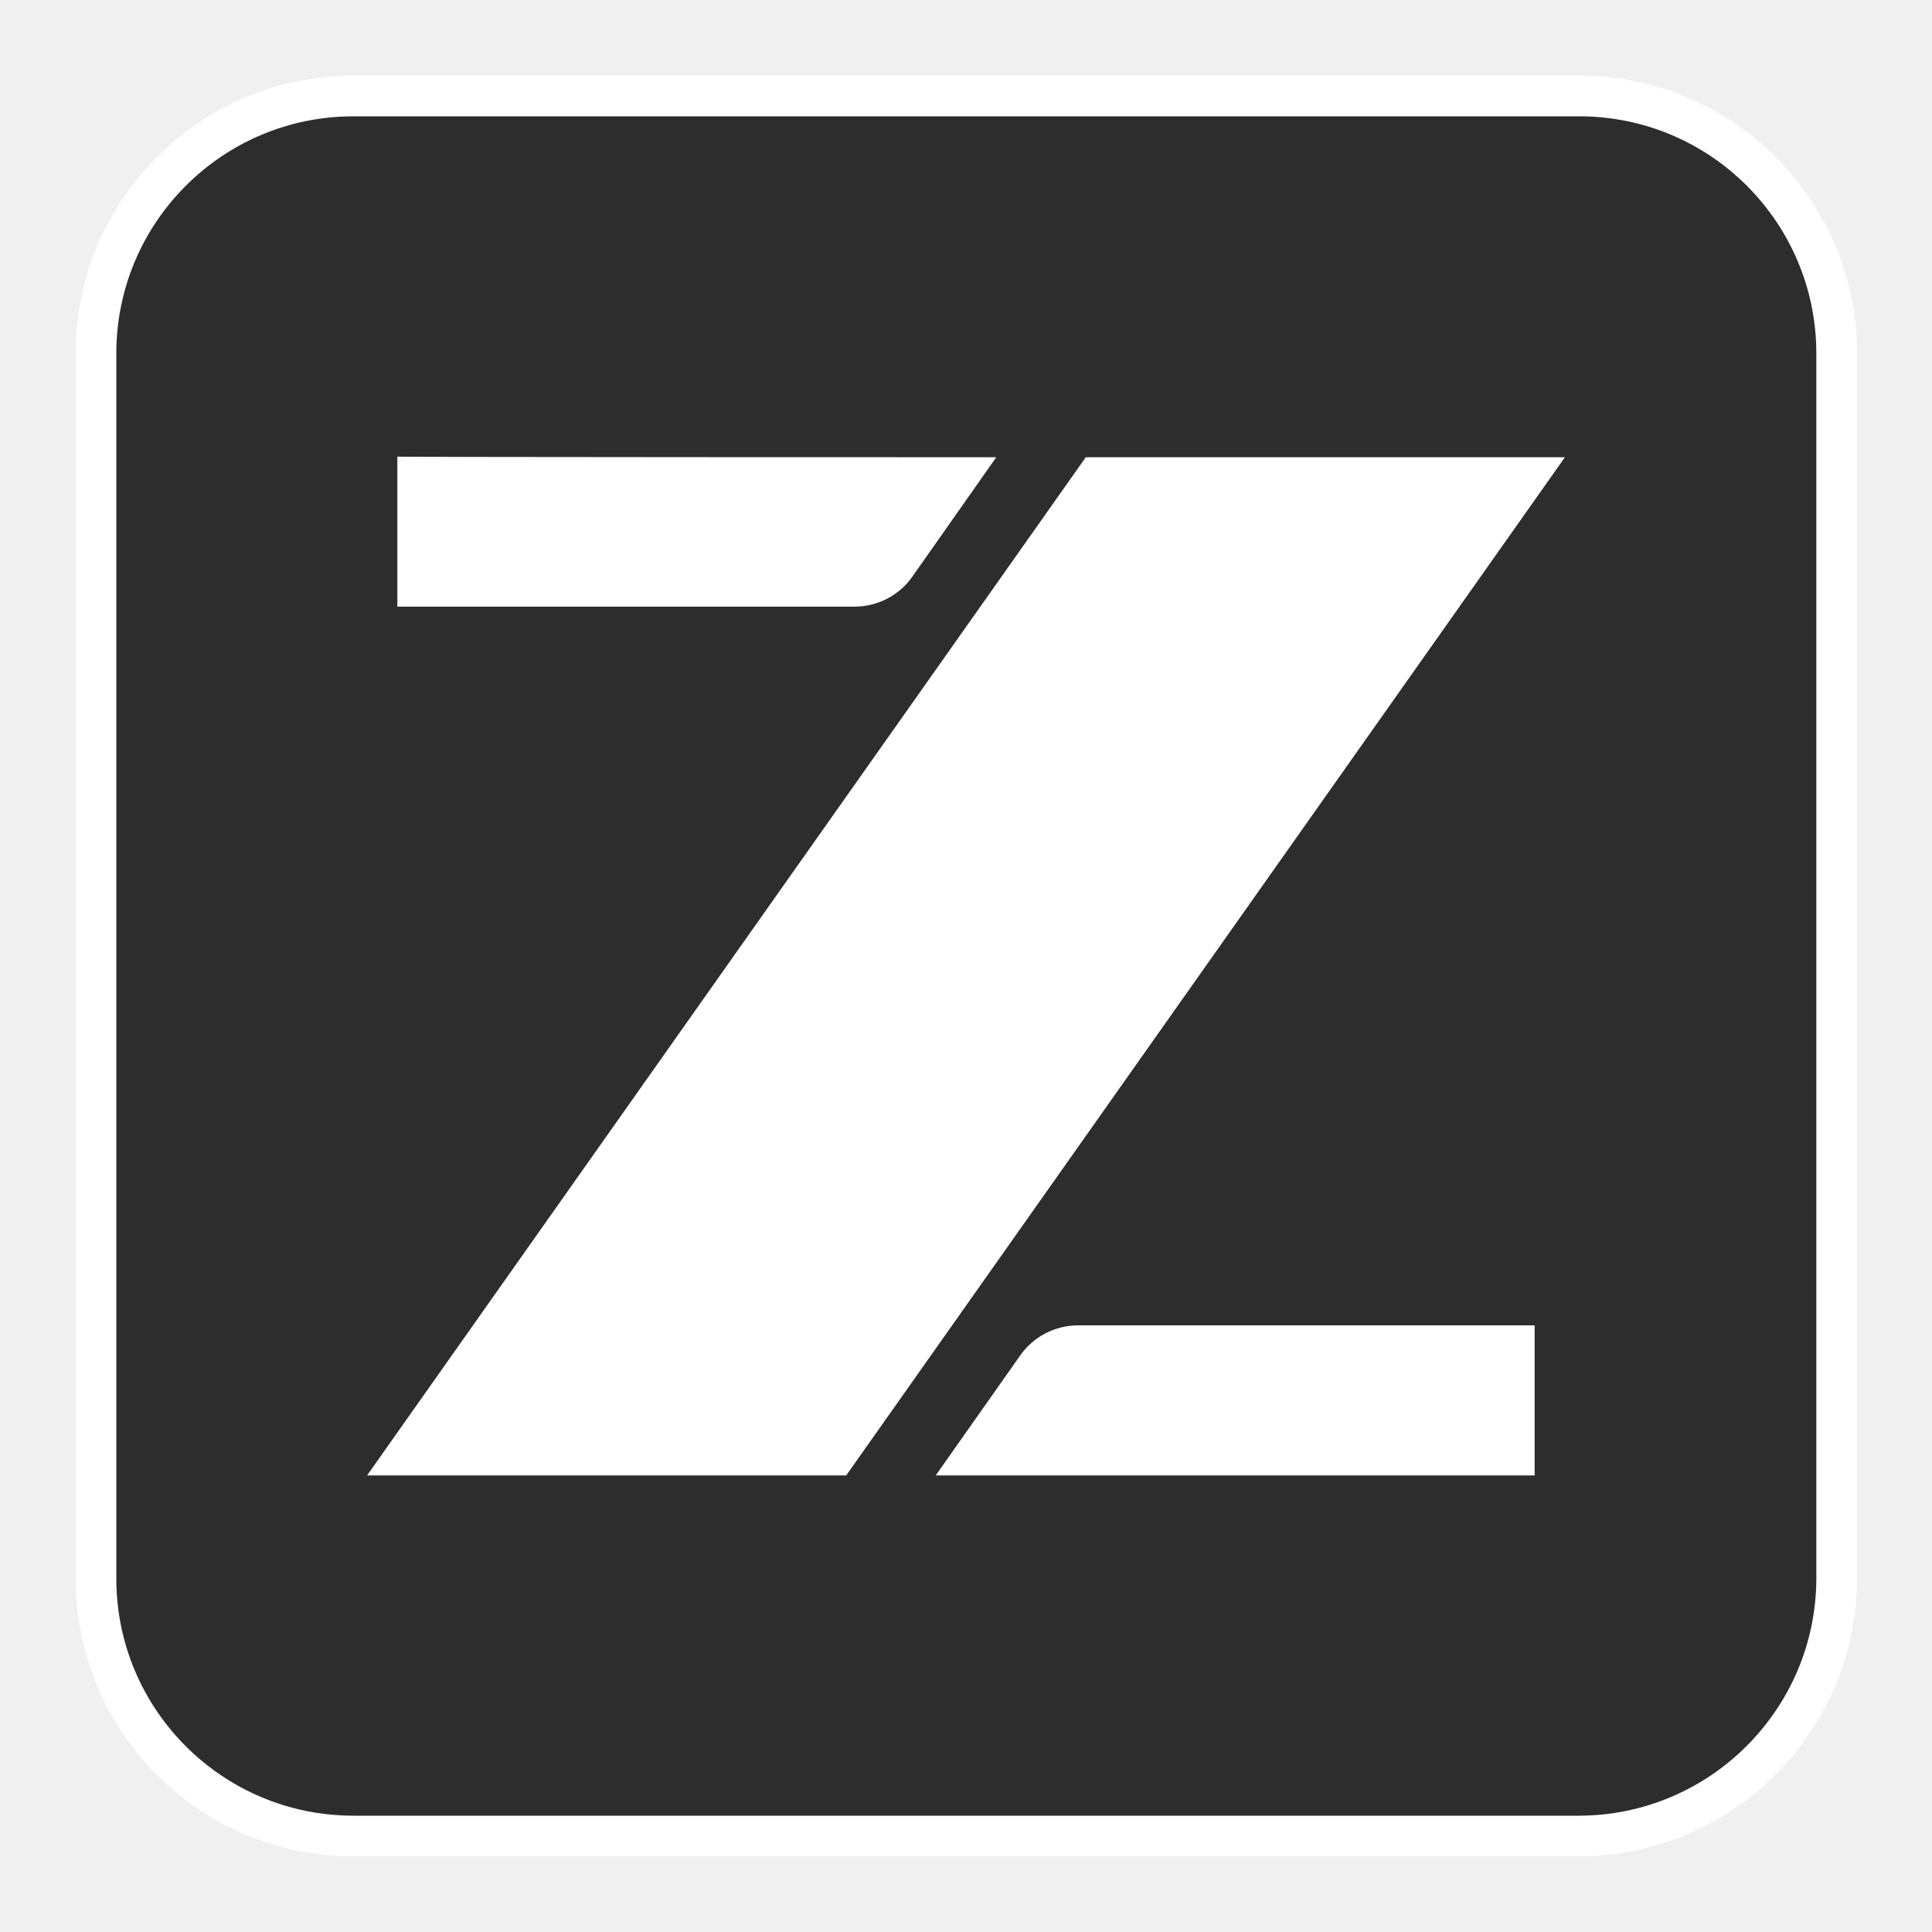
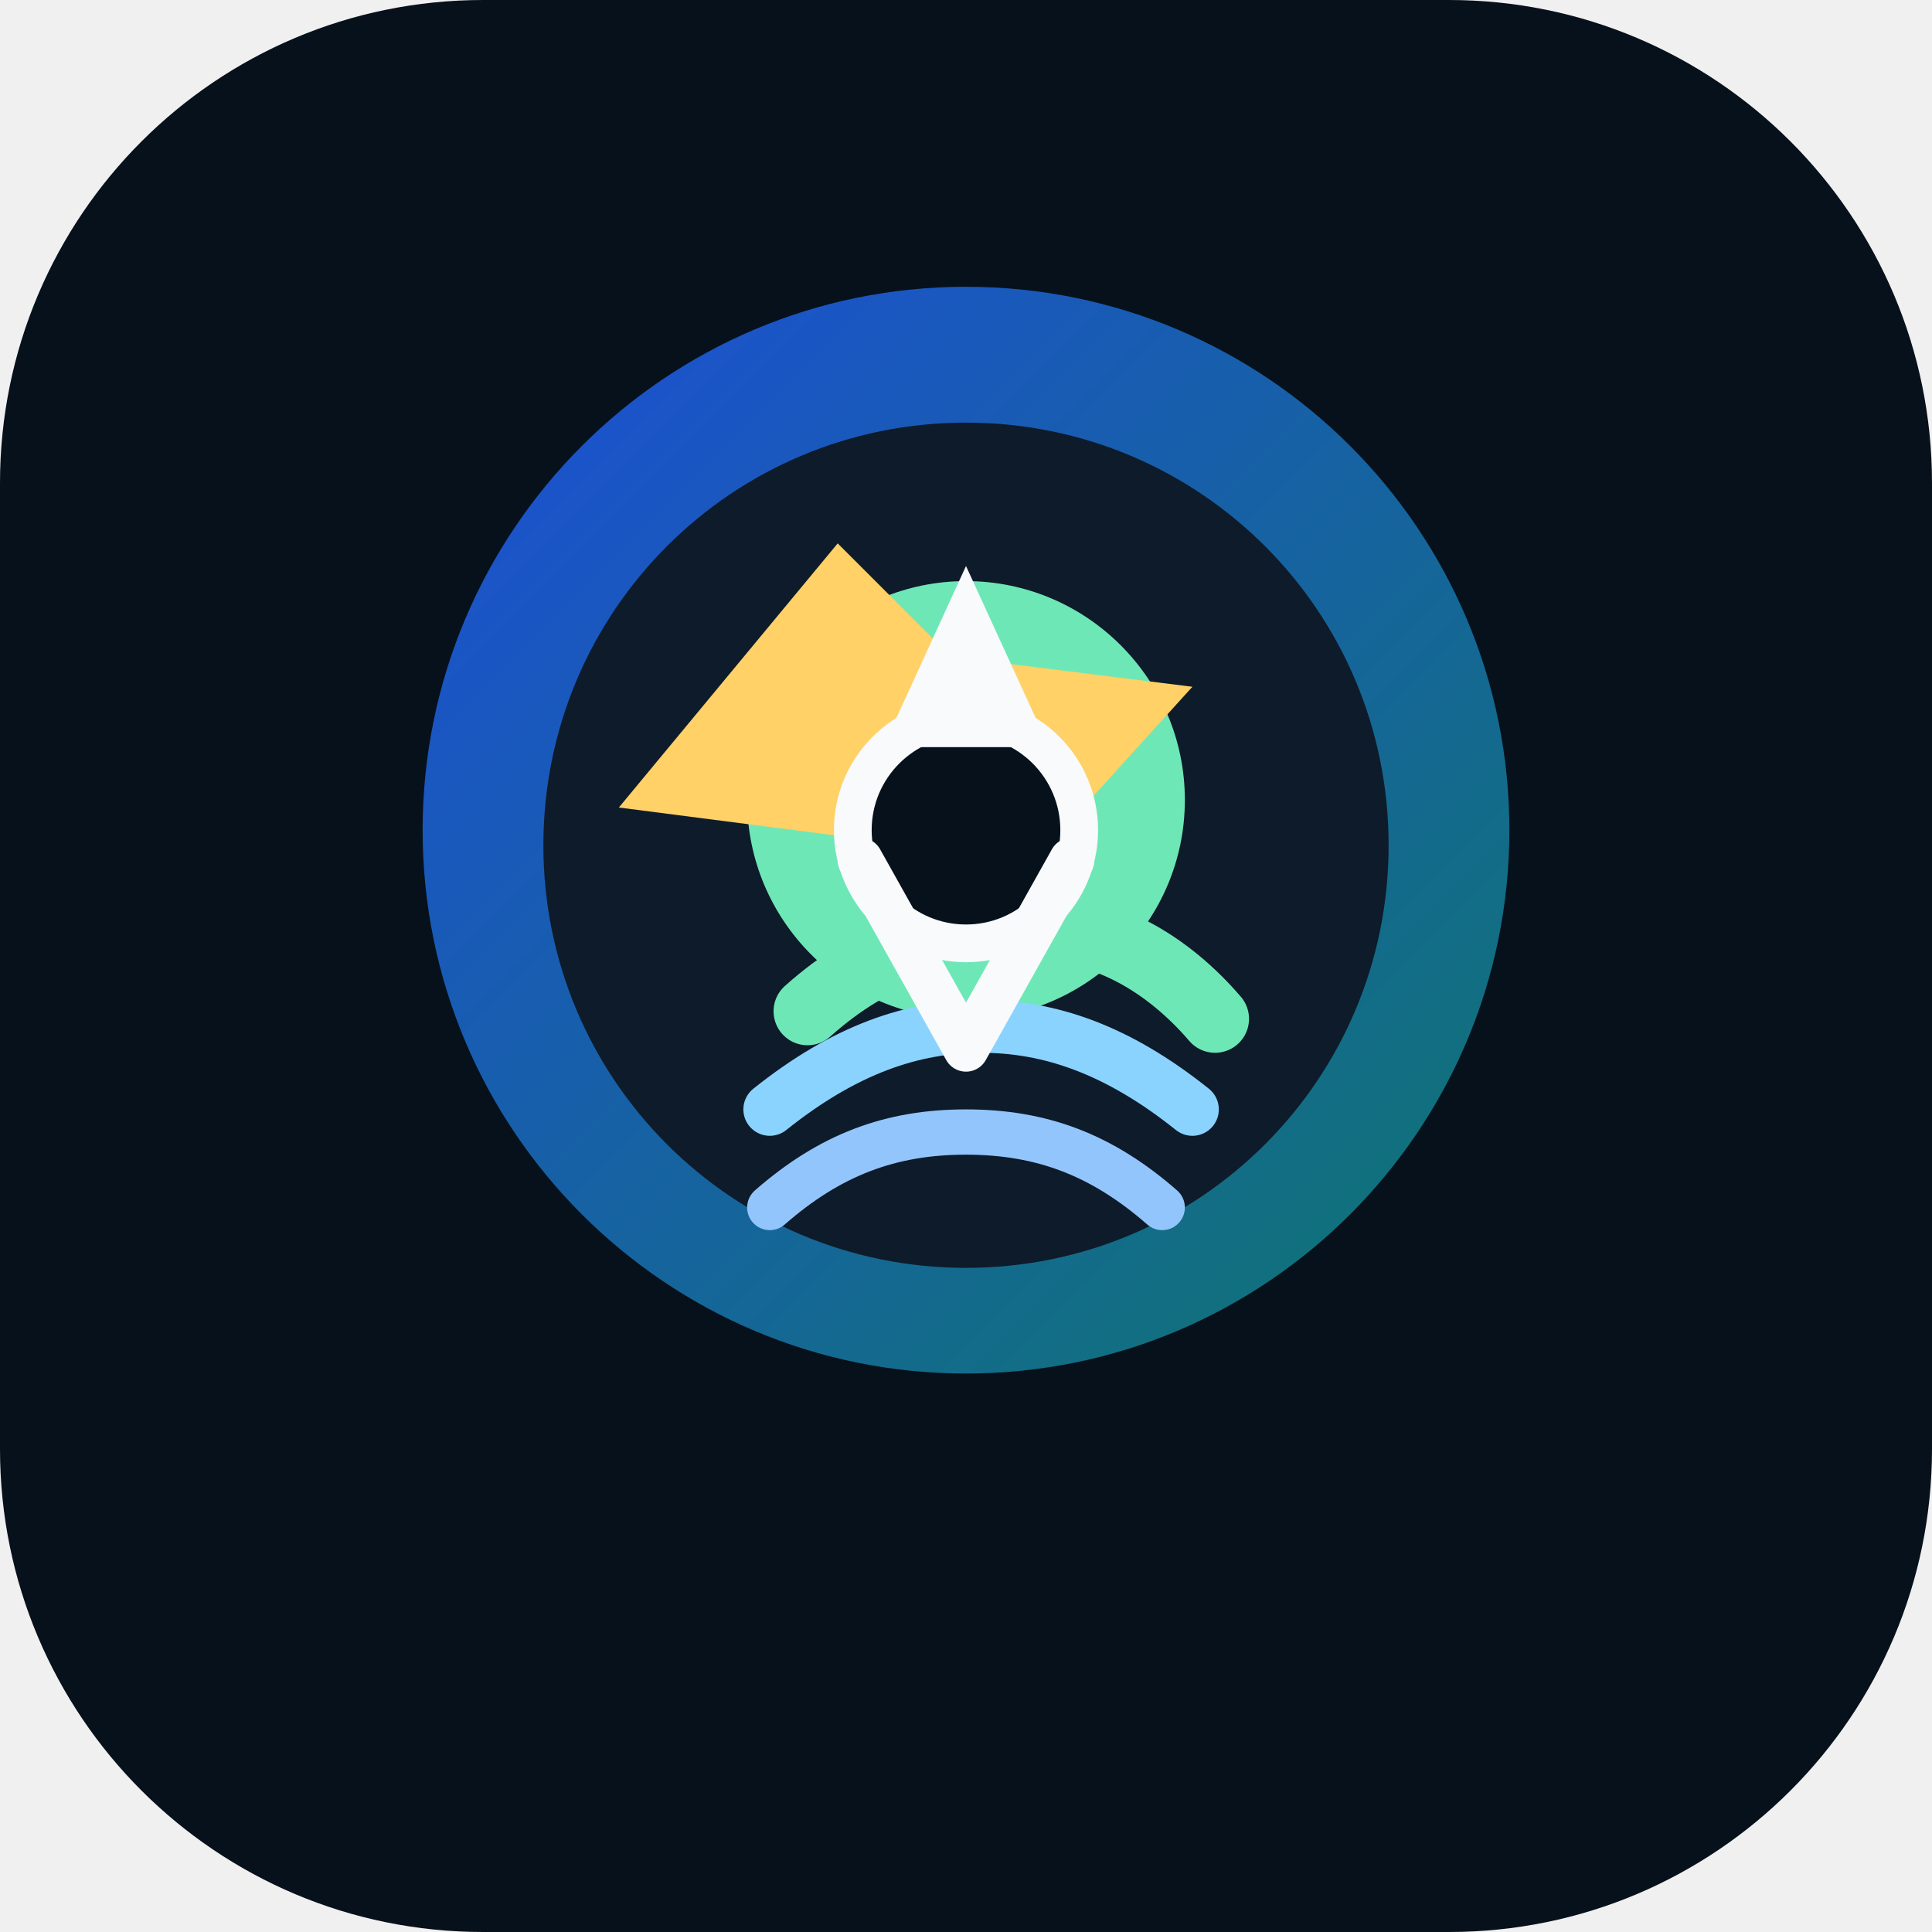
- <svg xmlns="http://www.w3.org/2000/svg" version="1.1" x="0px" y="0px" viewBox="0 0 30 30" style="enable-background:new 0 0 30 30;" xml:space="preserve">
+ <svg xmlns="http://www.w3.org/2000/svg" width="512" height="512" viewBox="0 0 512 512" fill="none">
+   <rect width="512" height="512" rx="128" fill="#07111B" />
+   <path d="M256 76C176.5 76 112 140.5 112 220C112 299.5 176.5 364 256 364C335.5 364 400 299.5 400 220C400 140.5 335.5 76 256 76Z" fill="url(#paint0_linear)" />
+   <path d="M256 112C194 112 144 162 144 224C144 286 194 336 256 336C318 336 368 286 368 224C368 162 318 112 256 112Z" fill="#0E1B2A" />
+   <path d="M256 154C224 154 198 180 198 212C198 244 224 270 256 270C288 270 314 244 314 212C314 180 288 154 256 154Z" fill="#6EE7B7" />
+   <path d="M222 144L164 214L226 222L258 246L316 182L252 174L222 144Z" fill="#FFD166" />
+   <path d="M214 268C232 252 248 248 270 246C292 244 310 256 322 270" stroke="#6EE7B7" stroke-width="18" stroke-linecap="round" />
+   <path d="M204 294C224 278 242 272 260 272C278 272 296 278 316 294" stroke="#8BD3FF" stroke-width="14" stroke-linecap="round" />
+   <path d="M204 320C220 306 236 300 256 300C276 300 292 306 308 320" stroke="#93C5FD" stroke-width="12" stroke-linecap="round" />
+   <circle cx="256" cy="220" r="30" fill="#07111B" stroke="#F8FAFC" stroke-width="10" />
+   <path d="M256 150L278 198H234L256 150Z" fill="#F8FAFC" />
+   <path d="M228 228L256 278L284 228" stroke="#F8FAFC" stroke-width="12" stroke-linecap="round" stroke-linejoin="round" />
  <defs>
-     <style type="text/css">
-     .st194{fill:#2D2D2D;stroke:#FFFFFF;stroke-width:0.632;stroke-miterlimit:10;}
-     .st23{fill:#FFFFFF;}
- 
-     .z-breathe {
-       animation: breathe 2.5s ease-in-out infinite;
-     }
- 
-     @keyframes breathe {
-       0%, 100% { opacity: 0.7; }
-       50% { opacity: 1; }
-     }
-   </style>
+     <linearGradient id="paint0_linear" x1="112" y1="76" x2="400" y2="364" gradientUnits="userSpaceOnUse">
+       <stop stop-color="#1D4ED8" />
+       <stop offset="1" stop-color="#0F766E" />
+     </linearGradient>
  </defs>
-   <g>
-     <path class="st194" d="M24.51,28.51H5.49c-2.21,0-4-1.79-4-4V5.49c0-2.21,1.79-4,4-4h19.03c2.21,0,4,1.79,4,4v19.03     C28.51,26.72,26.72,28.51,24.51,28.51z" />
-     <g class="z-breathe">
-       <path class="st23" d="M15.47,7.1l-1.3,1.85c-0.2,0.29-0.54,0.47-0.9,0.47h-7.1V7.09C6.16,7.1,15.47,7.1,15.47,7.1z" />
-       <polygon class="st23" points="24.3,7.1 13.14,22.91 5.7,22.91 16.86,7.1" />
-       <path class="st23" d="M14.53,22.91l1.31-1.86c0.2-0.29,0.54-0.47,0.9-0.47h7.09v2.33H14.53z" />
-     </g>
-   </g>
</svg>
